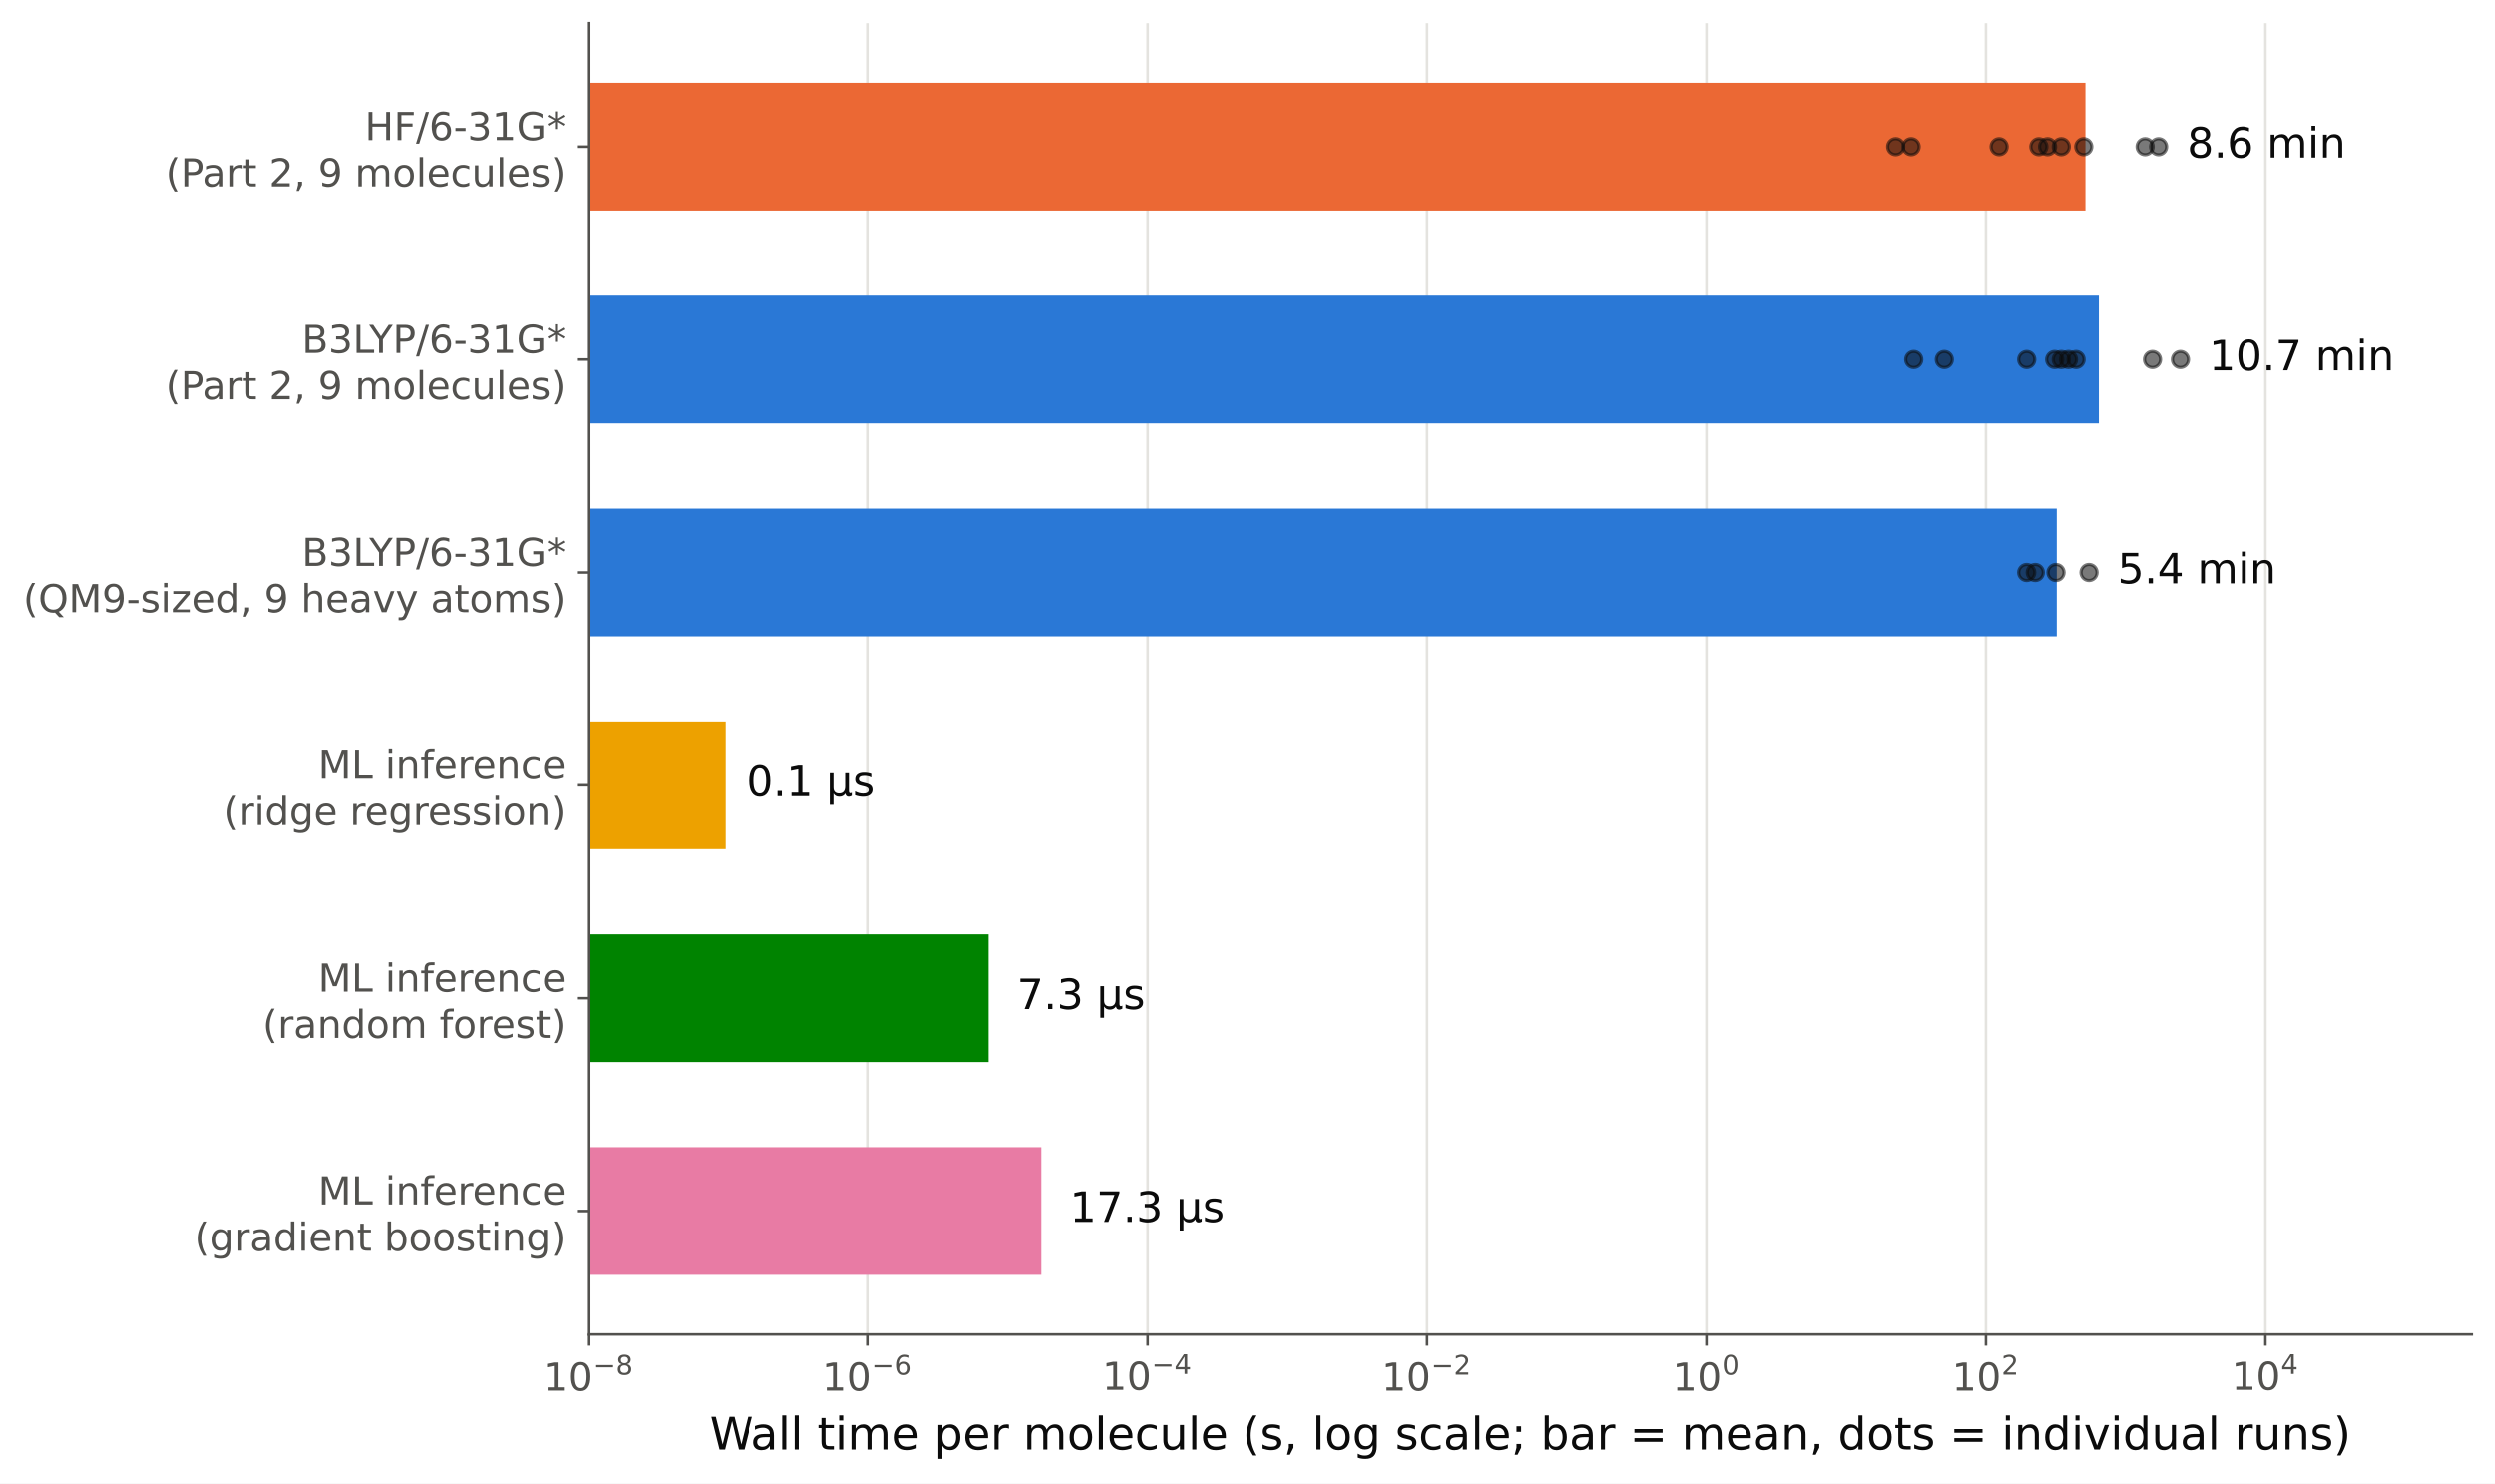
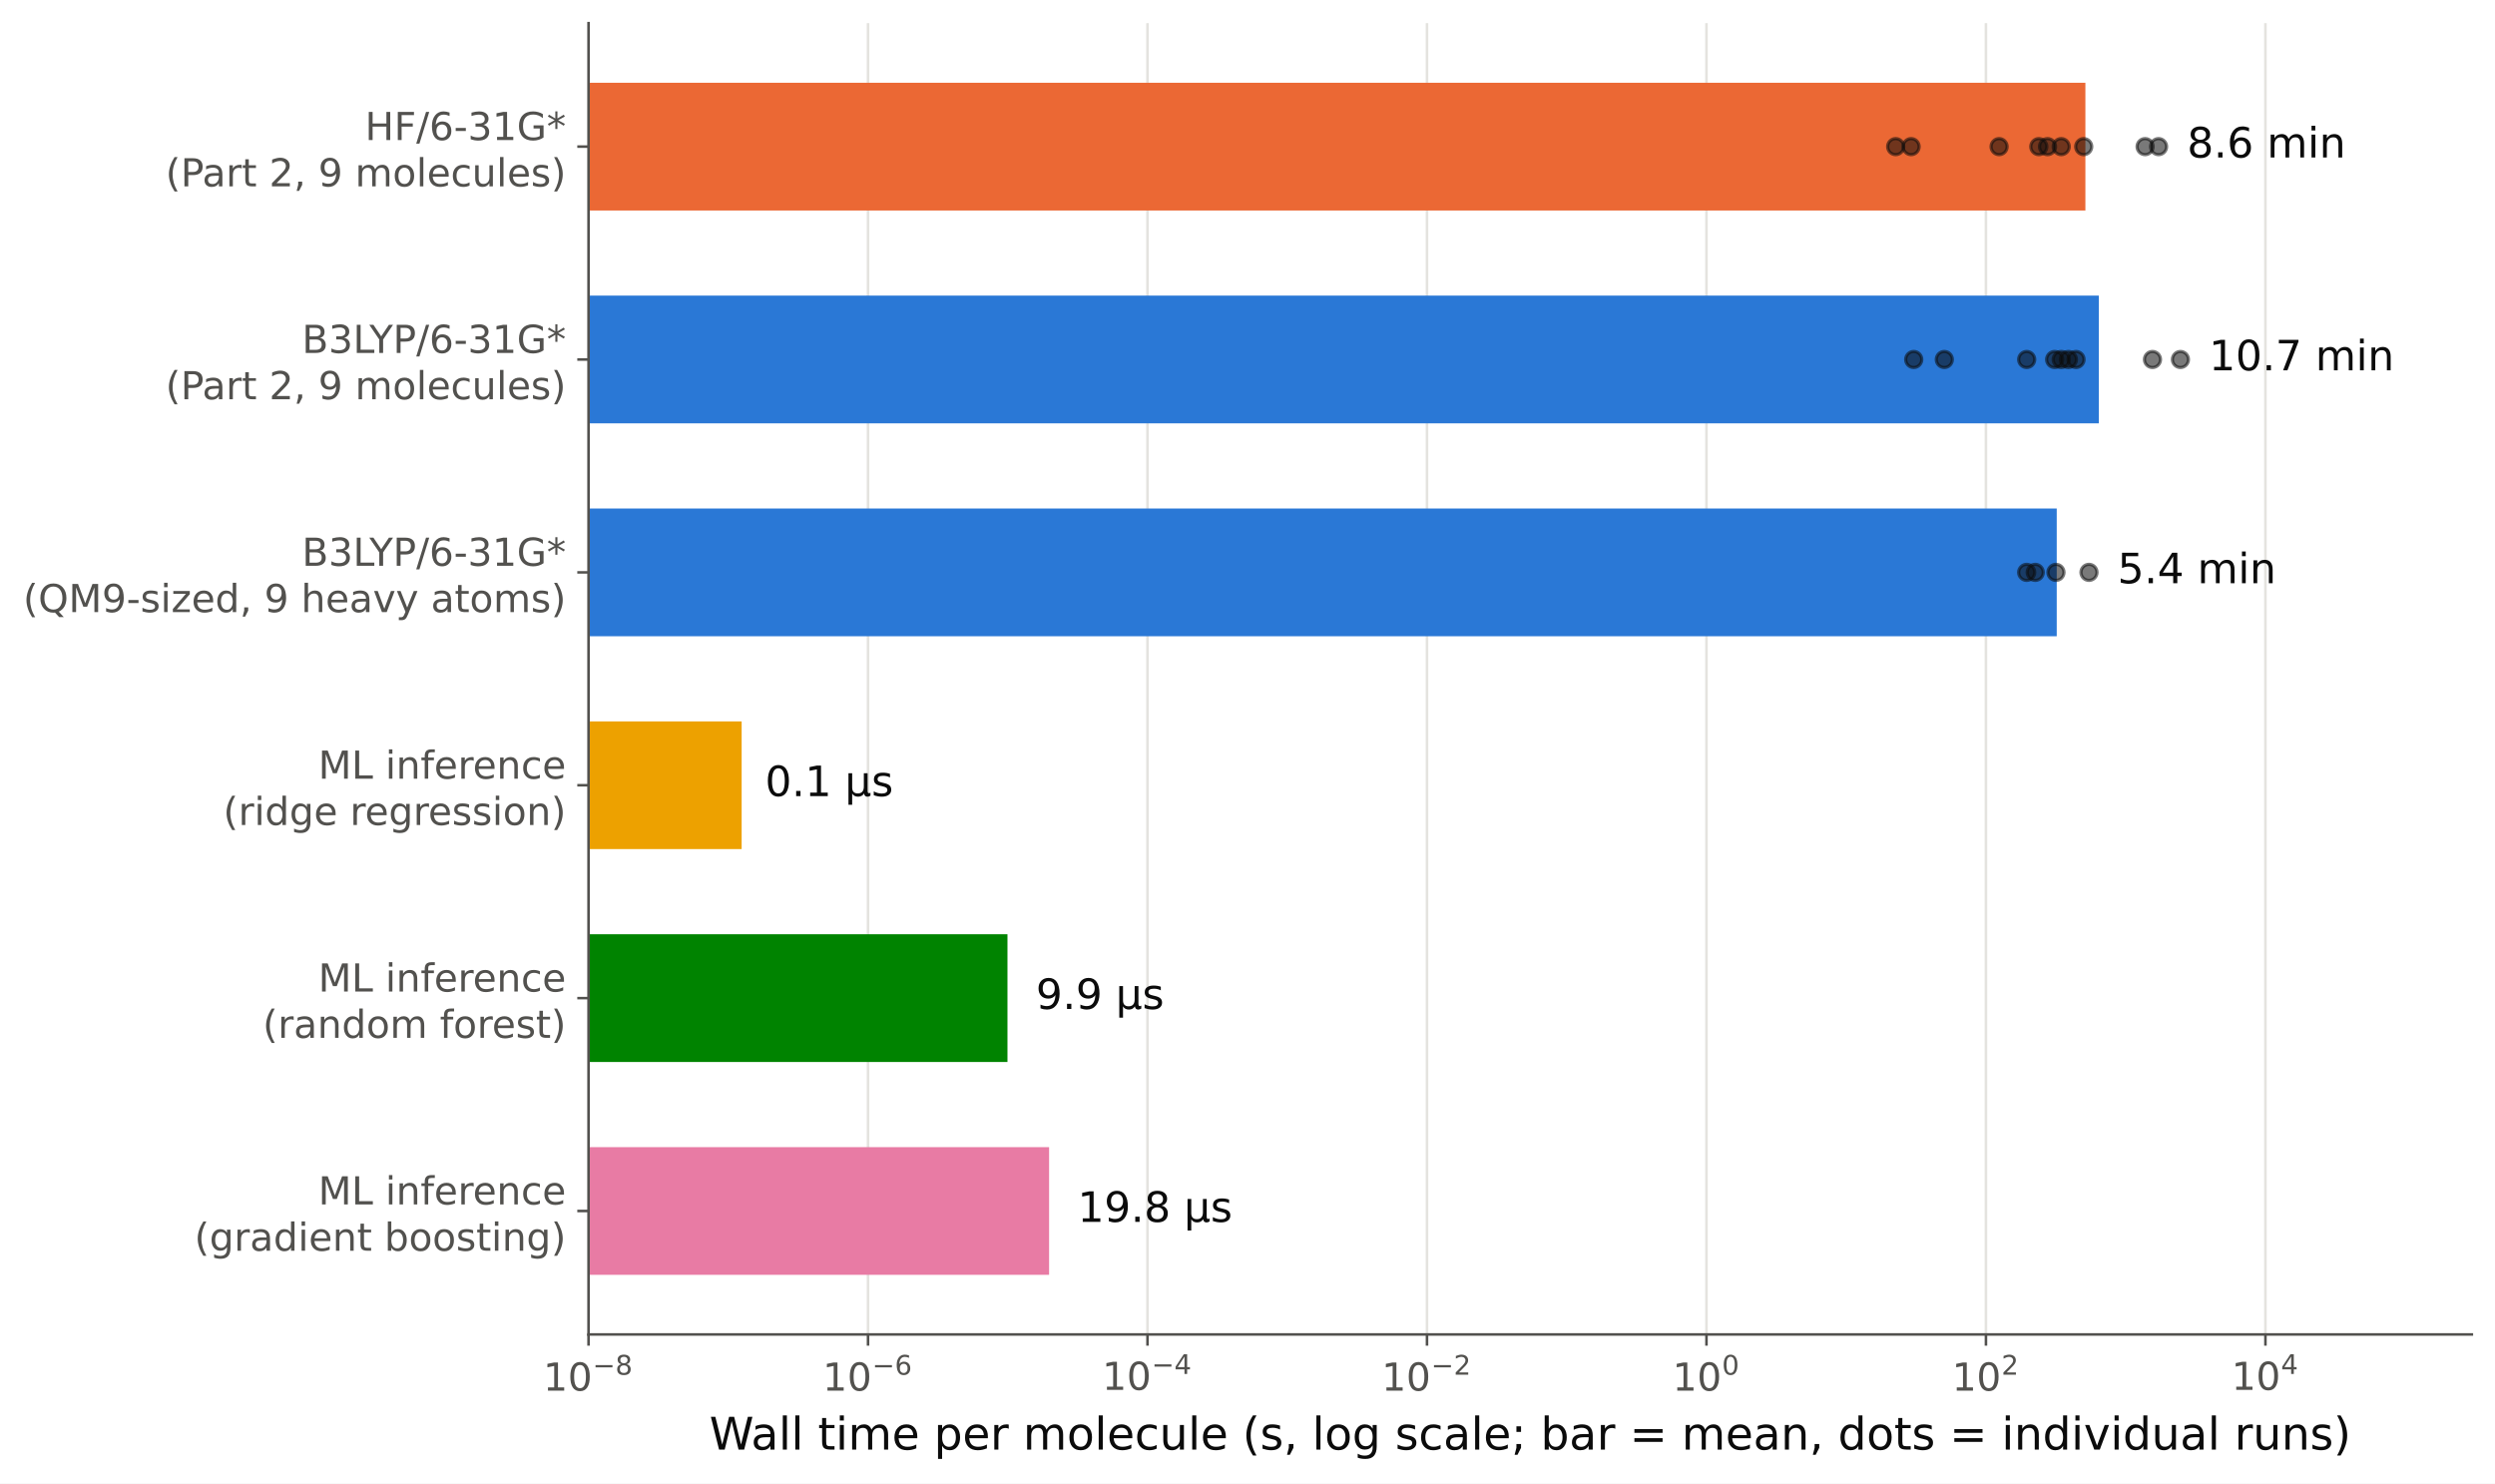
<svg xmlns="http://www.w3.org/2000/svg" xmlns:xlink="http://www.w3.org/1999/xlink" width="775.751pt" height="461.281pt" viewBox="0 0 775.751 461.281" version="1.1">
  <defs>
    <style type="text/css">*{stroke-linejoin: round; stroke-linecap: butt}</style>
  </defs>
  <g id="figure_1">
    <g id="patch_1">
      <path d="M 0 461.281  L 775.751 461.281  L 775.751 0  L 0 0  z " style="fill: #ffffff" />
    </g>
    <g id="axes_1">
      <g id="patch_2">
        <path d="M 182.991 414.917  L 768.551 414.917  L 768.551 7.2  L 182.991 7.2  z " style="fill: #ffffff" />
      </g>
      <g id="matplotlib.axis_1">
        <g id="xtick_1">
          <g id="line2d_1">
            <path d="M 182.991 414.917  L 182.991 7.2  " clip-path="url(#p80edd8a343)" style="fill: none; stroke: #e4e3df; stroke-width: 0.8; stroke-linecap: square" />
          </g>
          <g id="line2d_2">
            <defs>
              <path id="me237e6dde5" d="M 0 0  L 0 3.5  " style="stroke: #52514e; stroke-width: 0.8" />
            </defs>
            <g>
              <use xlink:href="#me237e6dde5" x="182.991" y="414.917" style="fill: #52514e; stroke: #52514e; stroke-width: 0.8" />
            </g>
          </g>
          <g id="text_1">
            <g style="fill: #52514e" transform="translate(168.8913 433.1972)">
              <text>
                <tspan x="0" y="-0.81" style="font-size: 12px; font-family: 'DejaVu Sans'; fill: #52514e">1</tspan>
                <tspan x="7.635" y="-0.81" style="font-size: 12px; font-family: 'DejaVu Sans'; fill: #52514e">0</tspan>
                <tspan x="15.384" y="-5.766" style="font-size: 8.4px; font-family: 'DejaVu Sans'; fill: #52514e">−</tspan>
                <tspan x="22.423" y="-5.766" style="font-size: 8.4px; font-family: 'DejaVu Sans'; fill: #52514e">8</tspan>
              </text>
            </g>
          </g>
        </g>
        <g id="xtick_2">
          <g id="line2d_3">
            <path d="M 269.888 414.917  L 269.888 7.2  " clip-path="url(#p80edd8a343)" style="fill: none; stroke: #e4e3df; stroke-width: 0.8; stroke-linecap: square" />
          </g>
          <g id="line2d_4">
            <g>
              <use xlink:href="#me237e6dde5" x="269.888" y="414.917" style="fill: #52514e; stroke: #52514e; stroke-width: 0.8" />
            </g>
          </g>
          <g id="text_2">
            <g style="fill: #52514e" transform="translate(255.7881 433.1972)">
              <text>
                <tspan x="0" y="-0.81" style="font-size: 12px; font-family: 'DejaVu Sans'; fill: #52514e">1</tspan>
                <tspan x="7.635" y="-0.81" style="font-size: 12px; font-family: 'DejaVu Sans'; fill: #52514e">0</tspan>
                <tspan x="15.384" y="-5.766" style="font-size: 8.4px; font-family: 'DejaVu Sans'; fill: #52514e">−</tspan>
                <tspan x="22.423" y="-5.766" style="font-size: 8.4px; font-family: 'DejaVu Sans'; fill: #52514e">6</tspan>
              </text>
            </g>
          </g>
        </g>
        <g id="xtick_3">
          <g id="line2d_5">
            <path d="M 356.785 414.917  L 356.785 7.2  " clip-path="url(#p80edd8a343)" style="fill: none; stroke: #e4e3df; stroke-width: 0.8; stroke-linecap: square" />
          </g>
          <g id="line2d_6">
            <g>
              <use xlink:href="#me237e6dde5" x="356.785" y="414.917" style="fill: #52514e; stroke: #52514e; stroke-width: 0.8" />
            </g>
          </g>
          <g id="text_3">
            <g style="fill: #52514e" transform="translate(342.685 433.0772)">
              <text>
                <tspan x="0" y="-0.919" style="font-size: 12px; font-family: 'DejaVu Sans'; fill: #52514e">1</tspan>
                <tspan x="7.635" y="-0.919" style="font-size: 12px; font-family: 'DejaVu Sans'; fill: #52514e">0</tspan>
                <tspan x="15.384" y="-5.875" style="font-size: 8.4px; font-family: 'DejaVu Sans'; fill: #52514e">−</tspan>
                <tspan x="22.423" y="-5.875" style="font-size: 8.4px; font-family: 'DejaVu Sans'; fill: #52514e">4</tspan>
              </text>
            </g>
          </g>
        </g>
        <g id="xtick_4">
          <g id="line2d_7">
            <path d="M 443.682 414.917  L 443.682 7.2  " clip-path="url(#p80edd8a343)" style="fill: none; stroke: #e4e3df; stroke-width: 0.8; stroke-linecap: square" />
          </g>
          <g id="line2d_8">
            <g>
              <use xlink:href="#me237e6dde5" x="443.682" y="414.917" style="fill: #52514e; stroke: #52514e; stroke-width: 0.8" />
            </g>
          </g>
          <g id="text_4">
            <g style="fill: #52514e" transform="translate(429.5819 433.1972)">
              <text>
                <tspan x="0" y="-0.81" style="font-size: 12px; font-family: 'DejaVu Sans'; fill: #52514e">1</tspan>
                <tspan x="7.635" y="-0.81" style="font-size: 12px; font-family: 'DejaVu Sans'; fill: #52514e">0</tspan>
                <tspan x="15.384" y="-5.766" style="font-size: 8.4px; font-family: 'DejaVu Sans'; fill: #52514e">−</tspan>
                <tspan x="22.423" y="-5.766" style="font-size: 8.4px; font-family: 'DejaVu Sans'; fill: #52514e">2</tspan>
              </text>
            </g>
          </g>
        </g>
        <g id="xtick_5">
          <g id="line2d_9">
            <path d="M 530.579 414.917  L 530.579 7.2  " clip-path="url(#p80edd8a343)" style="fill: none; stroke: #e4e3df; stroke-width: 0.8; stroke-linecap: square" />
          </g>
          <g id="line2d_10">
            <g>
              <use xlink:href="#me237e6dde5" x="530.579" y="414.917" style="fill: #52514e; stroke: #52514e; stroke-width: 0.8" />
            </g>
          </g>
          <g id="text_5">
            <g style="fill: #52514e" transform="translate(520.0188 433.1972)">
              <text>
                <tspan x="0" y="-0.81" style="font-size: 12px; font-family: 'DejaVu Sans'; fill: #52514e">1</tspan>
                <tspan x="7.635" y="-0.81" style="font-size: 12px; font-family: 'DejaVu Sans'; fill: #52514e">0</tspan>
                <tspan x="15.384" y="-5.766" style="font-size: 8.4px; font-family: 'DejaVu Sans'; fill: #52514e">0</tspan>
              </text>
            </g>
          </g>
        </g>
        <g id="xtick_6">
          <g id="line2d_11">
            <path d="M 617.476 414.917  L 617.476 7.2  " clip-path="url(#p80edd8a343)" style="fill: none; stroke: #e4e3df; stroke-width: 0.8; stroke-linecap: square" />
          </g>
          <g id="line2d_12">
            <g>
              <use xlink:href="#me237e6dde5" x="617.476" y="414.917" style="fill: #52514e; stroke: #52514e; stroke-width: 0.8" />
            </g>
          </g>
          <g id="text_6">
            <g style="fill: #52514e" transform="translate(606.9157 433.1972)">
              <text>
                <tspan x="0" y="-0.81" style="font-size: 12px; font-family: 'DejaVu Sans'; fill: #52514e">1</tspan>
                <tspan x="7.635" y="-0.81" style="font-size: 12px; font-family: 'DejaVu Sans'; fill: #52514e">0</tspan>
                <tspan x="15.384" y="-5.766" style="font-size: 8.4px; font-family: 'DejaVu Sans'; fill: #52514e">2</tspan>
              </text>
            </g>
          </g>
        </g>
        <g id="xtick_7">
          <g id="line2d_13">
            <path d="M 704.373 414.917  L 704.373 7.2  " clip-path="url(#p80edd8a343)" style="fill: none; stroke: #e4e3df; stroke-width: 0.8; stroke-linecap: square" />
          </g>
          <g id="line2d_14">
            <g>
              <use xlink:href="#me237e6dde5" x="704.373" y="414.917" style="fill: #52514e; stroke: #52514e; stroke-width: 0.8" />
            </g>
          </g>
          <g id="text_7">
            <g style="fill: #52514e" transform="translate(693.8126 433.0772)">
              <text>
                <tspan x="0" y="-0.919" style="font-size: 12px; font-family: 'DejaVu Sans'; fill: #52514e">1</tspan>
                <tspan x="7.635" y="-0.919" style="font-size: 12px; font-family: 'DejaVu Sans'; fill: #52514e">0</tspan>
                <tspan x="15.384" y="-5.875" style="font-size: 8.4px; font-family: 'DejaVu Sans'; fill: #52514e">4</tspan>
              </text>
            </g>
          </g>
        </g>
        <g id="text_8">
          <text style="font-size: 14px; font-family: 'DejaVu Sans', 'Bitstream Vera Sans', 'Computer Modern Sans Serif', 'Lucida Grande', 'Verdana', 'Geneva', 'Lucid', 'Arial', 'Helvetica', 'Avant Garde', sans-serif; text-anchor: middle; fill: #0b0b0b" x="475.771" y="450.718" transform="rotate(-0 475.7713 450.7178)">Wall time per molecule (s, log scale; bar = mean, dots = individual runs)</text>
        </g>
      </g>
      <g id="matplotlib.axis_2">
        <g id="ytick_1">
          <g id="line2d_15">
            <defs>
              <path id="m34fe410bb3" d="M 0 0  L -3.5 0  " style="stroke: #52514e; stroke-width: 0.8" />
            </defs>
            <g>
              <use xlink:href="#m34fe410bb3" x="182.991" y="45.589" style="fill: #52514e; stroke: #52514e; stroke-width: 0.8" />
            </g>
          </g>
          <g id="text_9">
            <text style="font-size: 12px; font-family: 'DejaVu Sans', 'Bitstream Vera Sans', 'Computer Modern Sans Serif', 'Lucida Grande', 'Verdana', 'Geneva', 'Lucid', 'Arial', 'Helvetica', 'Avant Garde', sans-serif; fill: #52514e" transform="translate(113.49 43.5465)">HF/6-31G*</text>
            <text style="font-size: 12px; font-family: 'DejaVu Sans', 'Bitstream Vera Sans', 'Computer Modern Sans Serif', 'Lucida Grande', 'Verdana', 'Geneva', 'Lucid', 'Arial', 'Helvetica', 'Avant Garde', sans-serif; fill: #52514e" transform="translate(51.49312 57.94978)">(Part 2, 9 molecules)</text>
          </g>
        </g>
        <g id="ytick_2">
          <g id="line2d_16">
            <g>
              <use xlink:href="#m34fe410bb3" x="182.991" y="111.777" style="fill: #52514e; stroke: #52514e; stroke-width: 0.8" />
            </g>
          </g>
          <g id="text_10">
            <text style="font-size: 12px; font-family: 'DejaVu Sans', 'Bitstream Vera Sans', 'Computer Modern Sans Serif', 'Lucida Grande', 'Verdana', 'Geneva', 'Lucid', 'Arial', 'Helvetica', 'Avant Garde', sans-serif; fill: #52514e" transform="translate(93.89062 109.7344)">B3LYP/6-31G*</text>
            <text style="font-size: 12px; font-family: 'DejaVu Sans', 'Bitstream Vera Sans', 'Computer Modern Sans Serif', 'Lucida Grande', 'Verdana', 'Geneva', 'Lucid', 'Arial', 'Helvetica', 'Avant Garde', sans-serif; fill: #52514e" transform="translate(51.49312 124.1376)">(Part 2, 9 molecules)</text>
          </g>
        </g>
        <g id="ytick_3">
          <g id="line2d_17">
            <g>
              <use xlink:href="#m34fe410bb3" x="182.991" y="177.965" style="fill: #52514e; stroke: #52514e; stroke-width: 0.8" />
            </g>
          </g>
          <g id="text_11">
            <text style="font-size: 12px; font-family: 'DejaVu Sans', 'Bitstream Vera Sans', 'Computer Modern Sans Serif', 'Lucida Grande', 'Verdana', 'Geneva', 'Lucid', 'Arial', 'Helvetica', 'Avant Garde', sans-serif; fill: #52514e" transform="translate(93.89062 175.9222)">B3LYP/6-31G*</text>
            <text style="font-size: 12px; font-family: 'DejaVu Sans', 'Bitstream Vera Sans', 'Computer Modern Sans Serif', 'Lucida Grande', 'Verdana', 'Geneva', 'Lucid', 'Arial', 'Helvetica', 'Avant Garde', sans-serif; fill: #52514e" transform="translate(7.2 190.3255)">(QM9-sized, 9 heavy atoms)</text>
          </g>
        </g>
        <g id="ytick_4">
          <g id="line2d_18">
            <g>
              <use xlink:href="#m34fe410bb3" x="182.991" y="244.153" style="fill: #52514e; stroke: #52514e; stroke-width: 0.8" />
            </g>
          </g>
          <g id="text_12">
            <text style="font-size: 12px; font-family: 'DejaVu Sans', 'Bitstream Vera Sans', 'Computer Modern Sans Serif', 'Lucida Grande', 'Verdana', 'Geneva', 'Lucid', 'Arial', 'Helvetica', 'Avant Garde', sans-serif; fill: #52514e" transform="translate(98.95125 242.1105)">ML inference</text>
            <text style="font-size: 12px; font-family: 'DejaVu Sans', 'Bitstream Vera Sans', 'Computer Modern Sans Serif', 'Lucida Grande', 'Verdana', 'Geneva', 'Lucid', 'Arial', 'Helvetica', 'Avant Garde', sans-serif; fill: #52514e" transform="translate(69.42 256.5138)">(ridge regression)</text>
          </g>
        </g>
        <g id="ytick_5">
          <g id="line2d_19">
            <g>
              <use xlink:href="#m34fe410bb3" x="182.991" y="310.34" style="fill: #52514e; stroke: #52514e; stroke-width: 0.8" />
            </g>
          </g>
          <g id="text_13">
            <text style="font-size: 12px; font-family: 'DejaVu Sans', 'Bitstream Vera Sans', 'Computer Modern Sans Serif', 'Lucida Grande', 'Verdana', 'Geneva', 'Lucid', 'Arial', 'Helvetica', 'Avant Garde', sans-serif; fill: #52514e" transform="translate(98.95125 308.2984)">ML inference</text>
            <text style="font-size: 12px; font-family: 'DejaVu Sans', 'Bitstream Vera Sans', 'Computer Modern Sans Serif', 'Lucida Grande', 'Verdana', 'Geneva', 'Lucid', 'Arial', 'Helvetica', 'Avant Garde', sans-serif; fill: #52514e" transform="translate(81.6975 322.7017)">(random forest)</text>
          </g>
        </g>
        <g id="ytick_6">
          <g id="line2d_20">
            <g>
              <use xlink:href="#m34fe410bb3" x="182.991" y="376.528" style="fill: #52514e; stroke: #52514e; stroke-width: 0.8" />
            </g>
          </g>
          <g id="text_14">
            <text style="font-size: 12px; font-family: 'DejaVu Sans', 'Bitstream Vera Sans', 'Computer Modern Sans Serif', 'Lucida Grande', 'Verdana', 'Geneva', 'Lucid', 'Arial', 'Helvetica', 'Avant Garde', sans-serif; fill: #52514e" transform="translate(98.95125 374.4862)">ML inference</text>
            <text style="font-size: 12px; font-family: 'DejaVu Sans', 'Bitstream Vera Sans', 'Computer Modern Sans Serif', 'Lucida Grande', 'Verdana', 'Geneva', 'Lucid', 'Arial', 'Helvetica', 'Avant Garde', sans-serif; fill: #52514e" transform="translate(60.44812 388.8895)">(gradient boosting)</text>
          </g>
        </g>
      </g>
      <g id="patch_3">
        <path d="M 182.991 25.733  L 648.396 25.733  L 648.396 65.445  L 182.991 65.445  z " clip-path="url(#p80edd8a343)" style="fill: #eb6834" />
      </g>
      <g id="patch_4">
        <path d="M 182.991 91.92  L 652.575 91.92  L 652.575 131.633  L 182.991 131.633  z " clip-path="url(#p80edd8a343)" style="fill: #2a78d6" />
      </g>
      <g id="patch_5">
        <path d="M 182.991 158.108  L 639.484 158.108  L 639.484 197.821  L 182.991 197.821  z " clip-path="url(#p80edd8a343)" style="fill: #2a78d6" />
      </g>
      <g id="patch_6">
-         <path d="M 182.991 224.296  L 225.502 224.296  L 225.502 264.009  L 182.991 264.009  z " clip-path="url(#p80edd8a343)" style="fill: #eda100" />
+         <path d="M 182.991 224.296  L 230.595 224.296  L 230.595 264.009  L 182.991 264.009  z " clip-path="url(#p80edd8a343)" style="fill: #eda100" />
      </g>
      <g id="patch_7">
-         <path d="M 182.991 290.484  L 307.315 290.484  L 307.315 330.197  L 182.991 330.197  z " clip-path="url(#p80edd8a343)" style="fill: #008300" />
+         <path d="M 182.991 290.484  L 313.244 290.484  L 313.244 330.197  L 182.991 330.197  z " clip-path="url(#p80edd8a343)" style="fill: #008300" />
      </g>
      <g id="patch_8">
-         <path d="M 182.991 356.672  L 323.727 356.672  L 323.727 396.385  L 182.991 396.385  z " clip-path="url(#p80edd8a343)" style="fill: #e87ba4" />
+         <path d="M 182.991 356.672  L 326.188 356.672  L 326.188 396.385  L 182.991 396.385  z " clip-path="url(#p80edd8a343)" style="fill: #e87ba4" />
      </g>
      <g id="patch_9">
        <path d="M 182.991 414.917  L 182.991 7.2  " style="fill: none; stroke: #52514e; stroke-width: 0.8; stroke-linejoin: miter; stroke-linecap: square" />
      </g>
      <g id="patch_10">
        <path d="M 182.991 414.917  L 768.551 414.917  " style="fill: none; stroke: #52514e; stroke-width: 0.8; stroke-linejoin: miter; stroke-linecap: square" />
      </g>
      <g id="line2d_21">
        <defs>
          <path id="m3c25489952" d="M 0 2.5  C 0.663 2.5 1.299 2.237 1.768 1.768  C 2.237 1.299 2.5 0.663 2.5 0  C 2.5 -0.663 2.237 -1.299 1.768 -1.768  C 1.299 -2.237 0.663 -2.5 0 -2.5  C -0.663 -2.5 -1.299 -2.237 -1.768 -1.768  C -2.237 -1.299 -2.5 -0.663 -2.5 0  C -2.5 0.663 -2.237 1.299 -1.768 1.768  C -1.299 2.237 -0.663 2.5 0 2.5  z " style="stroke: #0b0b0b; stroke-opacity: 0.55" />
        </defs>
        <g clip-path="url(#p80edd8a343)">
          <use xlink:href="#m3c25489952" x="621.563" y="45.589" style="fill: #0b0b0b; fill-opacity: 0.55; stroke: #0b0b0b; stroke-opacity: 0.55" />
          <use xlink:href="#m3c25489952" x="633.914" y="45.589" style="fill: #0b0b0b; fill-opacity: 0.55; stroke: #0b0b0b; stroke-opacity: 0.55" />
          <use xlink:href="#m3c25489952" x="666.964" y="45.589" style="fill: #0b0b0b; fill-opacity: 0.55; stroke: #0b0b0b; stroke-opacity: 0.55" />
          <use xlink:href="#m3c25489952" x="589.41" y="45.589" style="fill: #0b0b0b; fill-opacity: 0.55; stroke: #0b0b0b; stroke-opacity: 0.55" />
          <use xlink:href="#m3c25489952" x="647.873" y="45.589" style="fill: #0b0b0b; fill-opacity: 0.55; stroke: #0b0b0b; stroke-opacity: 0.55" />
          <use xlink:href="#m3c25489952" x="640.882" y="45.589" style="fill: #0b0b0b; fill-opacity: 0.55; stroke: #0b0b0b; stroke-opacity: 0.55" />
          <use xlink:href="#m3c25489952" x="636.62" y="45.589" style="fill: #0b0b0b; fill-opacity: 0.55; stroke: #0b0b0b; stroke-opacity: 0.55" />
          <use xlink:href="#m3c25489952" x="671.147" y="45.589" style="fill: #0b0b0b; fill-opacity: 0.55; stroke: #0b0b0b; stroke-opacity: 0.55" />
          <use xlink:href="#m3c25489952" x="594.204" y="45.589" style="fill: #0b0b0b; fill-opacity: 0.55; stroke: #0b0b0b; stroke-opacity: 0.55" />
        </g>
      </g>
      <g id="text_15">
        <text style="font-size: 13px; font-family: 'DejaVu Sans', 'Bitstream Vera Sans', 'Computer Modern Sans Serif', 'Lucida Grande', 'Verdana', 'Geneva', 'Lucid', 'Arial', 'Helvetica', 'Avant Garde', sans-serif; text-anchor: start; fill: #0b0b0b" x="680.015" y="48.966" transform="rotate(-0 680.0155 48.96642)">8.6 min</text>
      </g>
      <g id="line2d_22">
        <g clip-path="url(#p80edd8a343)">
          <use xlink:href="#m3c25489952" x="630.141" y="111.777" style="fill: #0b0b0b; fill-opacity: 0.55; stroke: #0b0b0b; stroke-opacity: 0.55" />
          <use xlink:href="#m3c25489952" x="640.882" y="111.777" style="fill: #0b0b0b; fill-opacity: 0.55; stroke: #0b0b0b; stroke-opacity: 0.55" />
          <use xlink:href="#m3c25489952" x="669.253" y="111.777" style="fill: #0b0b0b; fill-opacity: 0.55; stroke: #0b0b0b; stroke-opacity: 0.55" />
          <use xlink:href="#m3c25489952" x="595.018" y="111.777" style="fill: #0b0b0b; fill-opacity: 0.55; stroke: #0b0b0b; stroke-opacity: 0.55" />
          <use xlink:href="#m3c25489952" x="645.482" y="111.777" style="fill: #0b0b0b; fill-opacity: 0.55; stroke: #0b0b0b; stroke-opacity: 0.55" />
          <use xlink:href="#m3c25489952" x="643.117" y="111.777" style="fill: #0b0b0b; fill-opacity: 0.55; stroke: #0b0b0b; stroke-opacity: 0.55" />
          <use xlink:href="#m3c25489952" x="638.831" y="111.777" style="fill: #0b0b0b; fill-opacity: 0.55; stroke: #0b0b0b; stroke-opacity: 0.55" />
          <use xlink:href="#m3c25489952" x="677.945" y="111.777" style="fill: #0b0b0b; fill-opacity: 0.55; stroke: #0b0b0b; stroke-opacity: 0.55" />
          <use xlink:href="#m3c25489952" x="604.531" y="111.777" style="fill: #0b0b0b; fill-opacity: 0.55; stroke: #0b0b0b; stroke-opacity: 0.55" />
        </g>
      </g>
      <g id="text_16">
        <text style="font-size: 13px; font-family: 'DejaVu Sans', 'Bitstream Vera Sans', 'Computer Modern Sans Serif', 'Lucida Grande', 'Verdana', 'Geneva', 'Lucid', 'Arial', 'Helvetica', 'Avant Garde', sans-serif; text-anchor: start; fill: #0b0b0b" x="686.814" y="115.154" transform="rotate(-0 686.8139 115.1543)">10.7 min</text>
      </g>
      <g id="line2d_23">
        <g clip-path="url(#p80edd8a343)">
          <use xlink:href="#m3c25489952" x="630.141" y="177.965" style="fill: #0b0b0b; fill-opacity: 0.55; stroke: #0b0b0b; stroke-opacity: 0.55" />
          <use xlink:href="#m3c25489952" x="649.513" y="177.965" style="fill: #0b0b0b; fill-opacity: 0.55; stroke: #0b0b0b; stroke-opacity: 0.55" />
          <use xlink:href="#m3c25489952" x="639.245" y="177.965" style="fill: #0b0b0b; fill-opacity: 0.55; stroke: #0b0b0b; stroke-opacity: 0.55" />
          <use xlink:href="#m3c25489952" x="632.8" y="177.965" style="fill: #0b0b0b; fill-opacity: 0.55; stroke: #0b0b0b; stroke-opacity: 0.55" />
        </g>
      </g>
      <g id="text_17">
        <text style="font-size: 13px; font-family: 'DejaVu Sans', 'Bitstream Vera Sans', 'Computer Modern Sans Serif', 'Lucida Grande', 'Verdana', 'Geneva', 'Lucid', 'Arial', 'Helvetica', 'Avant Garde', sans-serif; text-anchor: start; fill: #0b0b0b" x="658.381" y="181.342" transform="rotate(-0 658.3812 181.3421)">5.4 min</text>
      </g>
      <g id="text_18">
-         <text style="font-size: 13px; font-family: 'DejaVu Sans', 'Bitstream Vera Sans', 'Computer Modern Sans Serif', 'Lucida Grande', 'Verdana', 'Geneva', 'Lucid', 'Arial', 'Helvetica', 'Avant Garde', sans-serif; text-anchor: start; fill: #0b0b0b" x="232.276" y="247.529" transform="rotate(-0 232.2758 247.5295)">0.1 µs</text>
+         <text style="font-size: 13px; font-family: 'DejaVu Sans', 'Bitstream Vera Sans', 'Computer Modern Sans Serif', 'Lucida Grande', 'Verdana', 'Geneva', 'Lucid', 'Arial', 'Helvetica', 'Avant Garde', sans-serif; text-anchor: start; fill: #0b0b0b" x="237.885" y="247.529" transform="rotate(-0 237.8854 247.5295)">0.1 µs</text>
      </g>
      <g id="text_19">
-         <text style="font-size: 13px; font-family: 'DejaVu Sans', 'Bitstream Vera Sans', 'Computer Modern Sans Serif', 'Lucida Grande', 'Verdana', 'Geneva', 'Lucid', 'Arial', 'Helvetica', 'Avant Garde', sans-serif; text-anchor: start; fill: #0b0b0b" x="316.158" y="313.717" transform="rotate(-0 316.1581 313.7173)">7.3 µs</text>
+         <text style="font-size: 13px; font-family: 'DejaVu Sans', 'Bitstream Vera Sans', 'Computer Modern Sans Serif', 'Lucida Grande', 'Verdana', 'Geneva', 'Lucid', 'Arial', 'Helvetica', 'Avant Garde', sans-serif; text-anchor: start; fill: #0b0b0b" x="322.094" y="313.717" transform="rotate(-0 322.0936 313.7173)">9.9 µs</text>
      </g>
      <g id="text_20">
-         <text style="font-size: 13px; font-family: 'DejaVu Sans', 'Bitstream Vera Sans', 'Computer Modern Sans Serif', 'Lucida Grande', 'Verdana', 'Geneva', 'Lucid', 'Arial', 'Helvetica', 'Avant Garde', sans-serif; text-anchor: start; fill: #0b0b0b" x="332.585" y="379.905" transform="rotate(-0 332.585 379.9052)">17.3 µs</text>
+         <text style="font-size: 13px; font-family: 'DejaVu Sans', 'Bitstream Vera Sans', 'Computer Modern Sans Serif', 'Lucida Grande', 'Verdana', 'Geneva', 'Lucid', 'Arial', 'Helvetica', 'Avant Garde', sans-serif; text-anchor: start; fill: #0b0b0b" x="335.047" y="379.905" transform="rotate(-0 335.0474 379.9052)">19.8 µs</text>
      </g>
    </g>
  </g>
  <defs>
    <clipPath id="p80edd8a343">
      <rect x="182.991" y="7.2" width="585.56" height="407.717" />
    </clipPath>
  </defs>
</svg>
